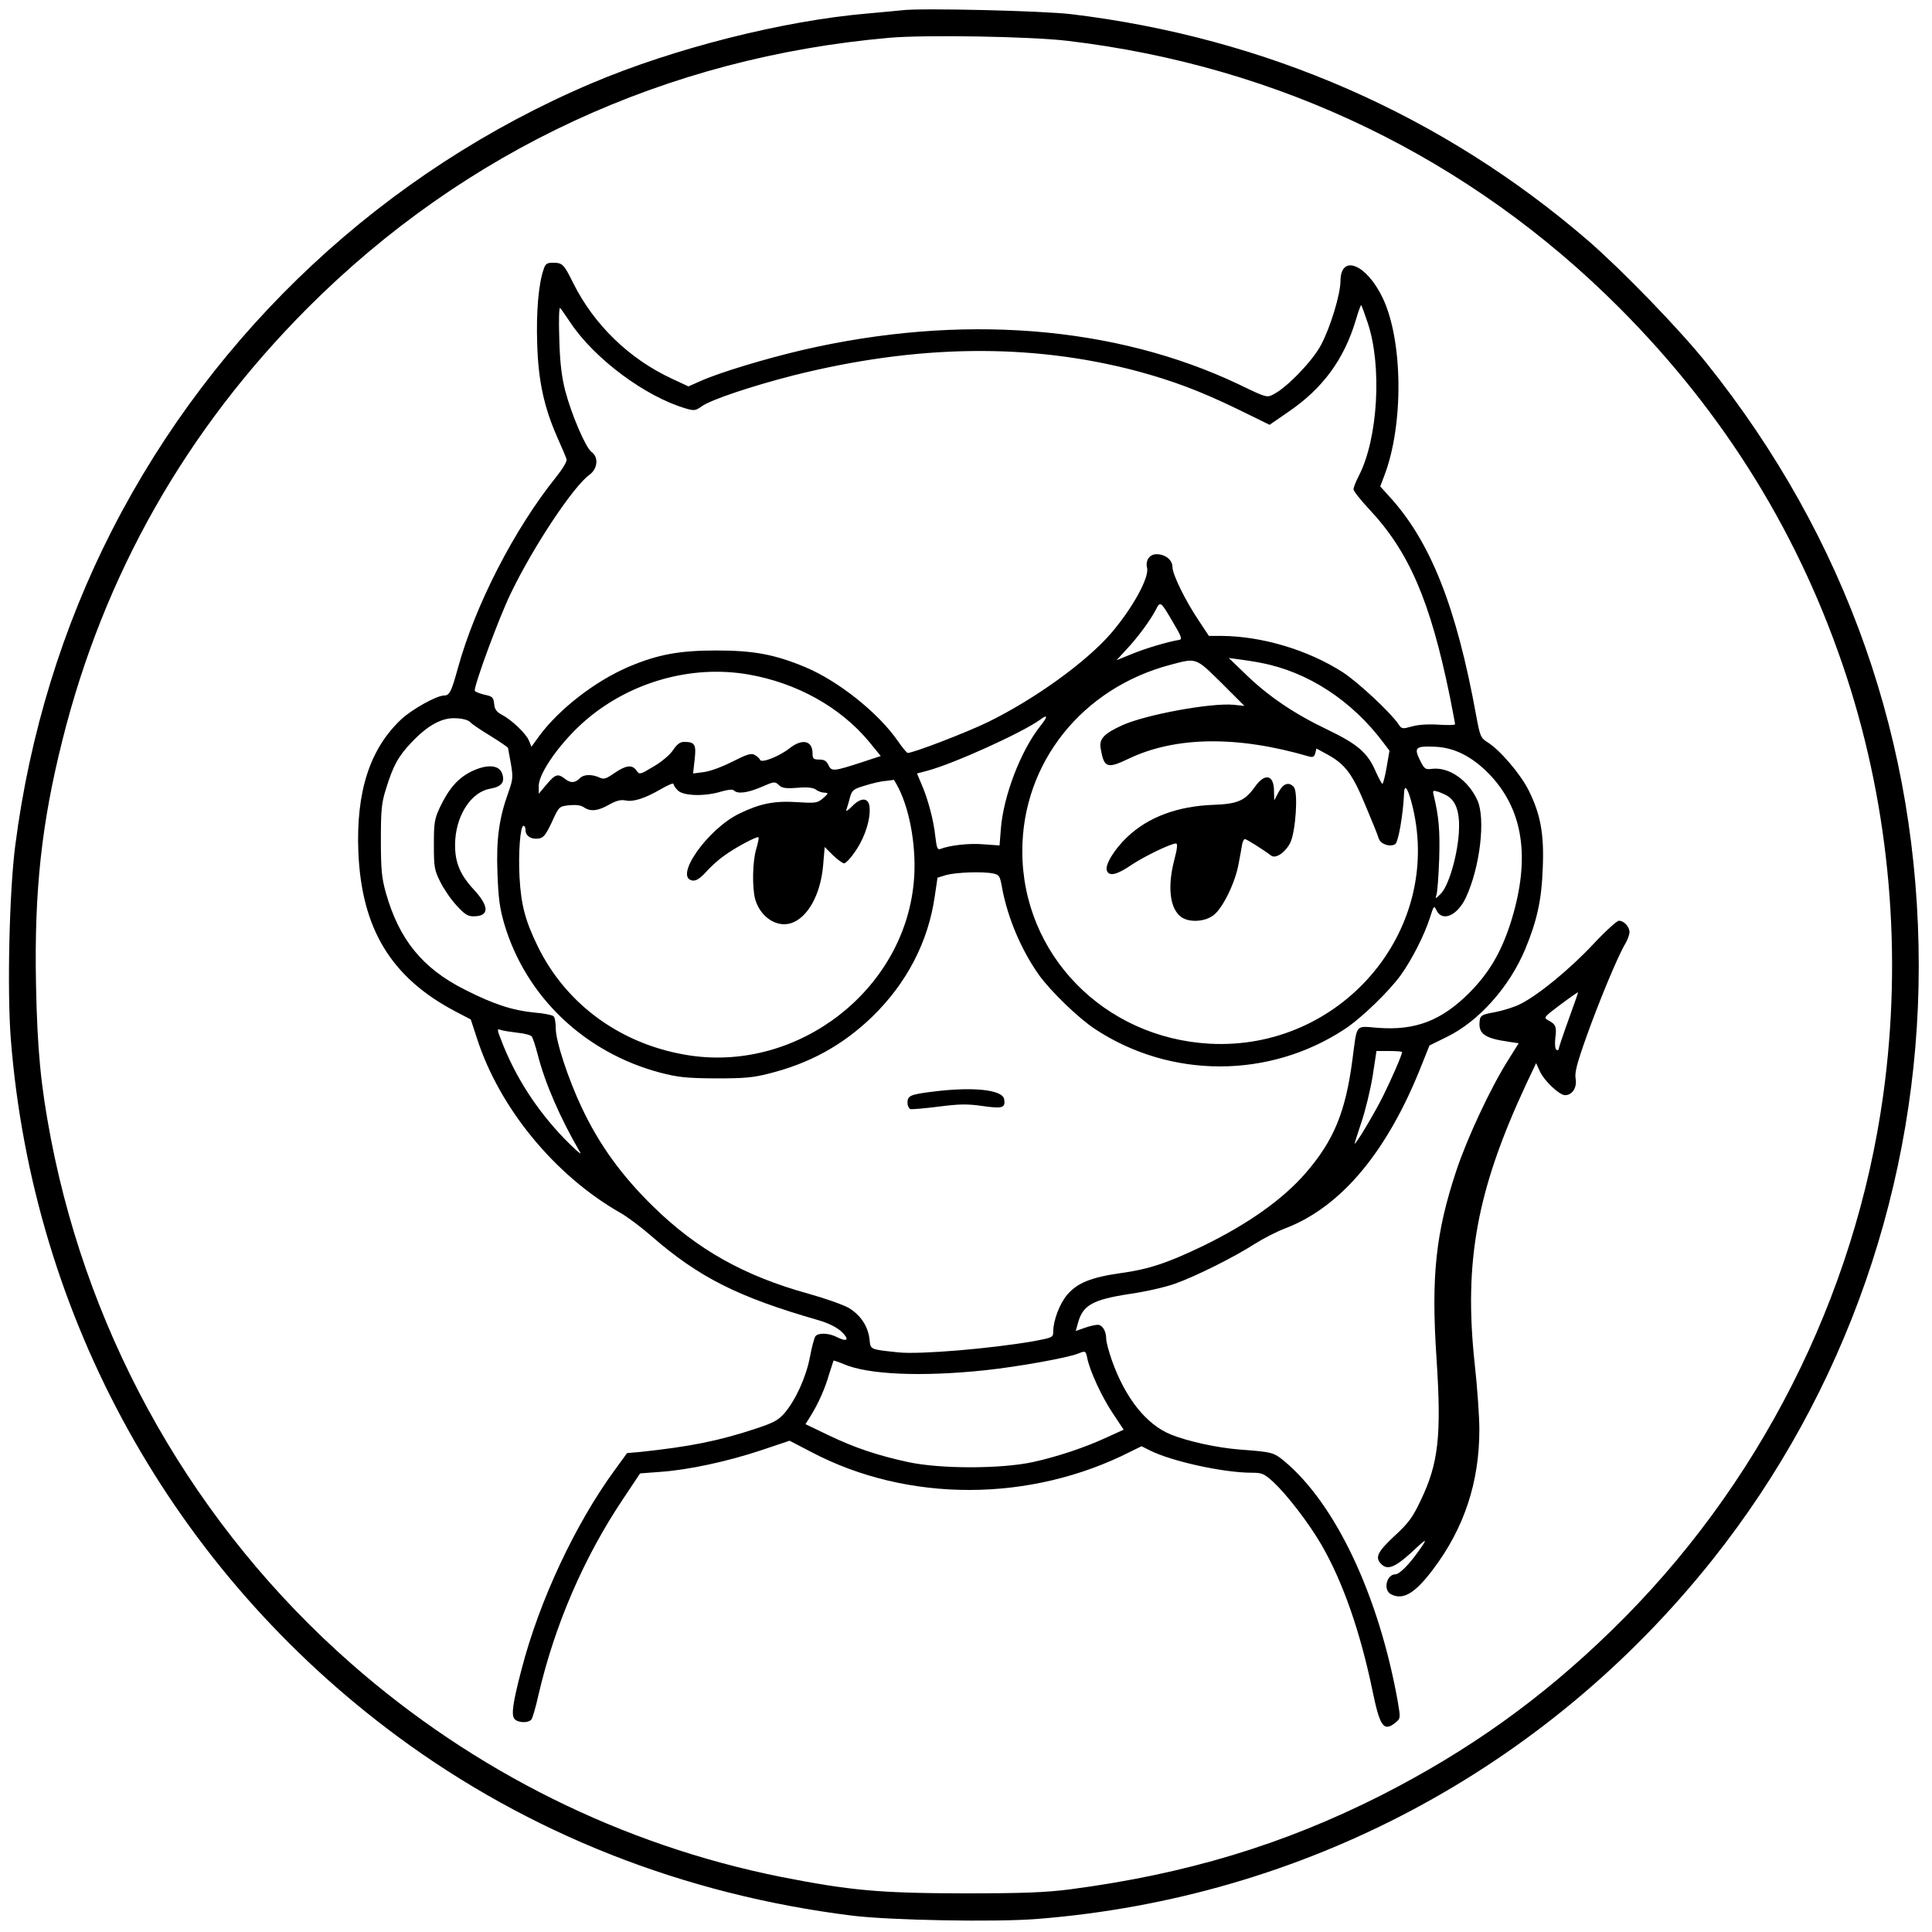
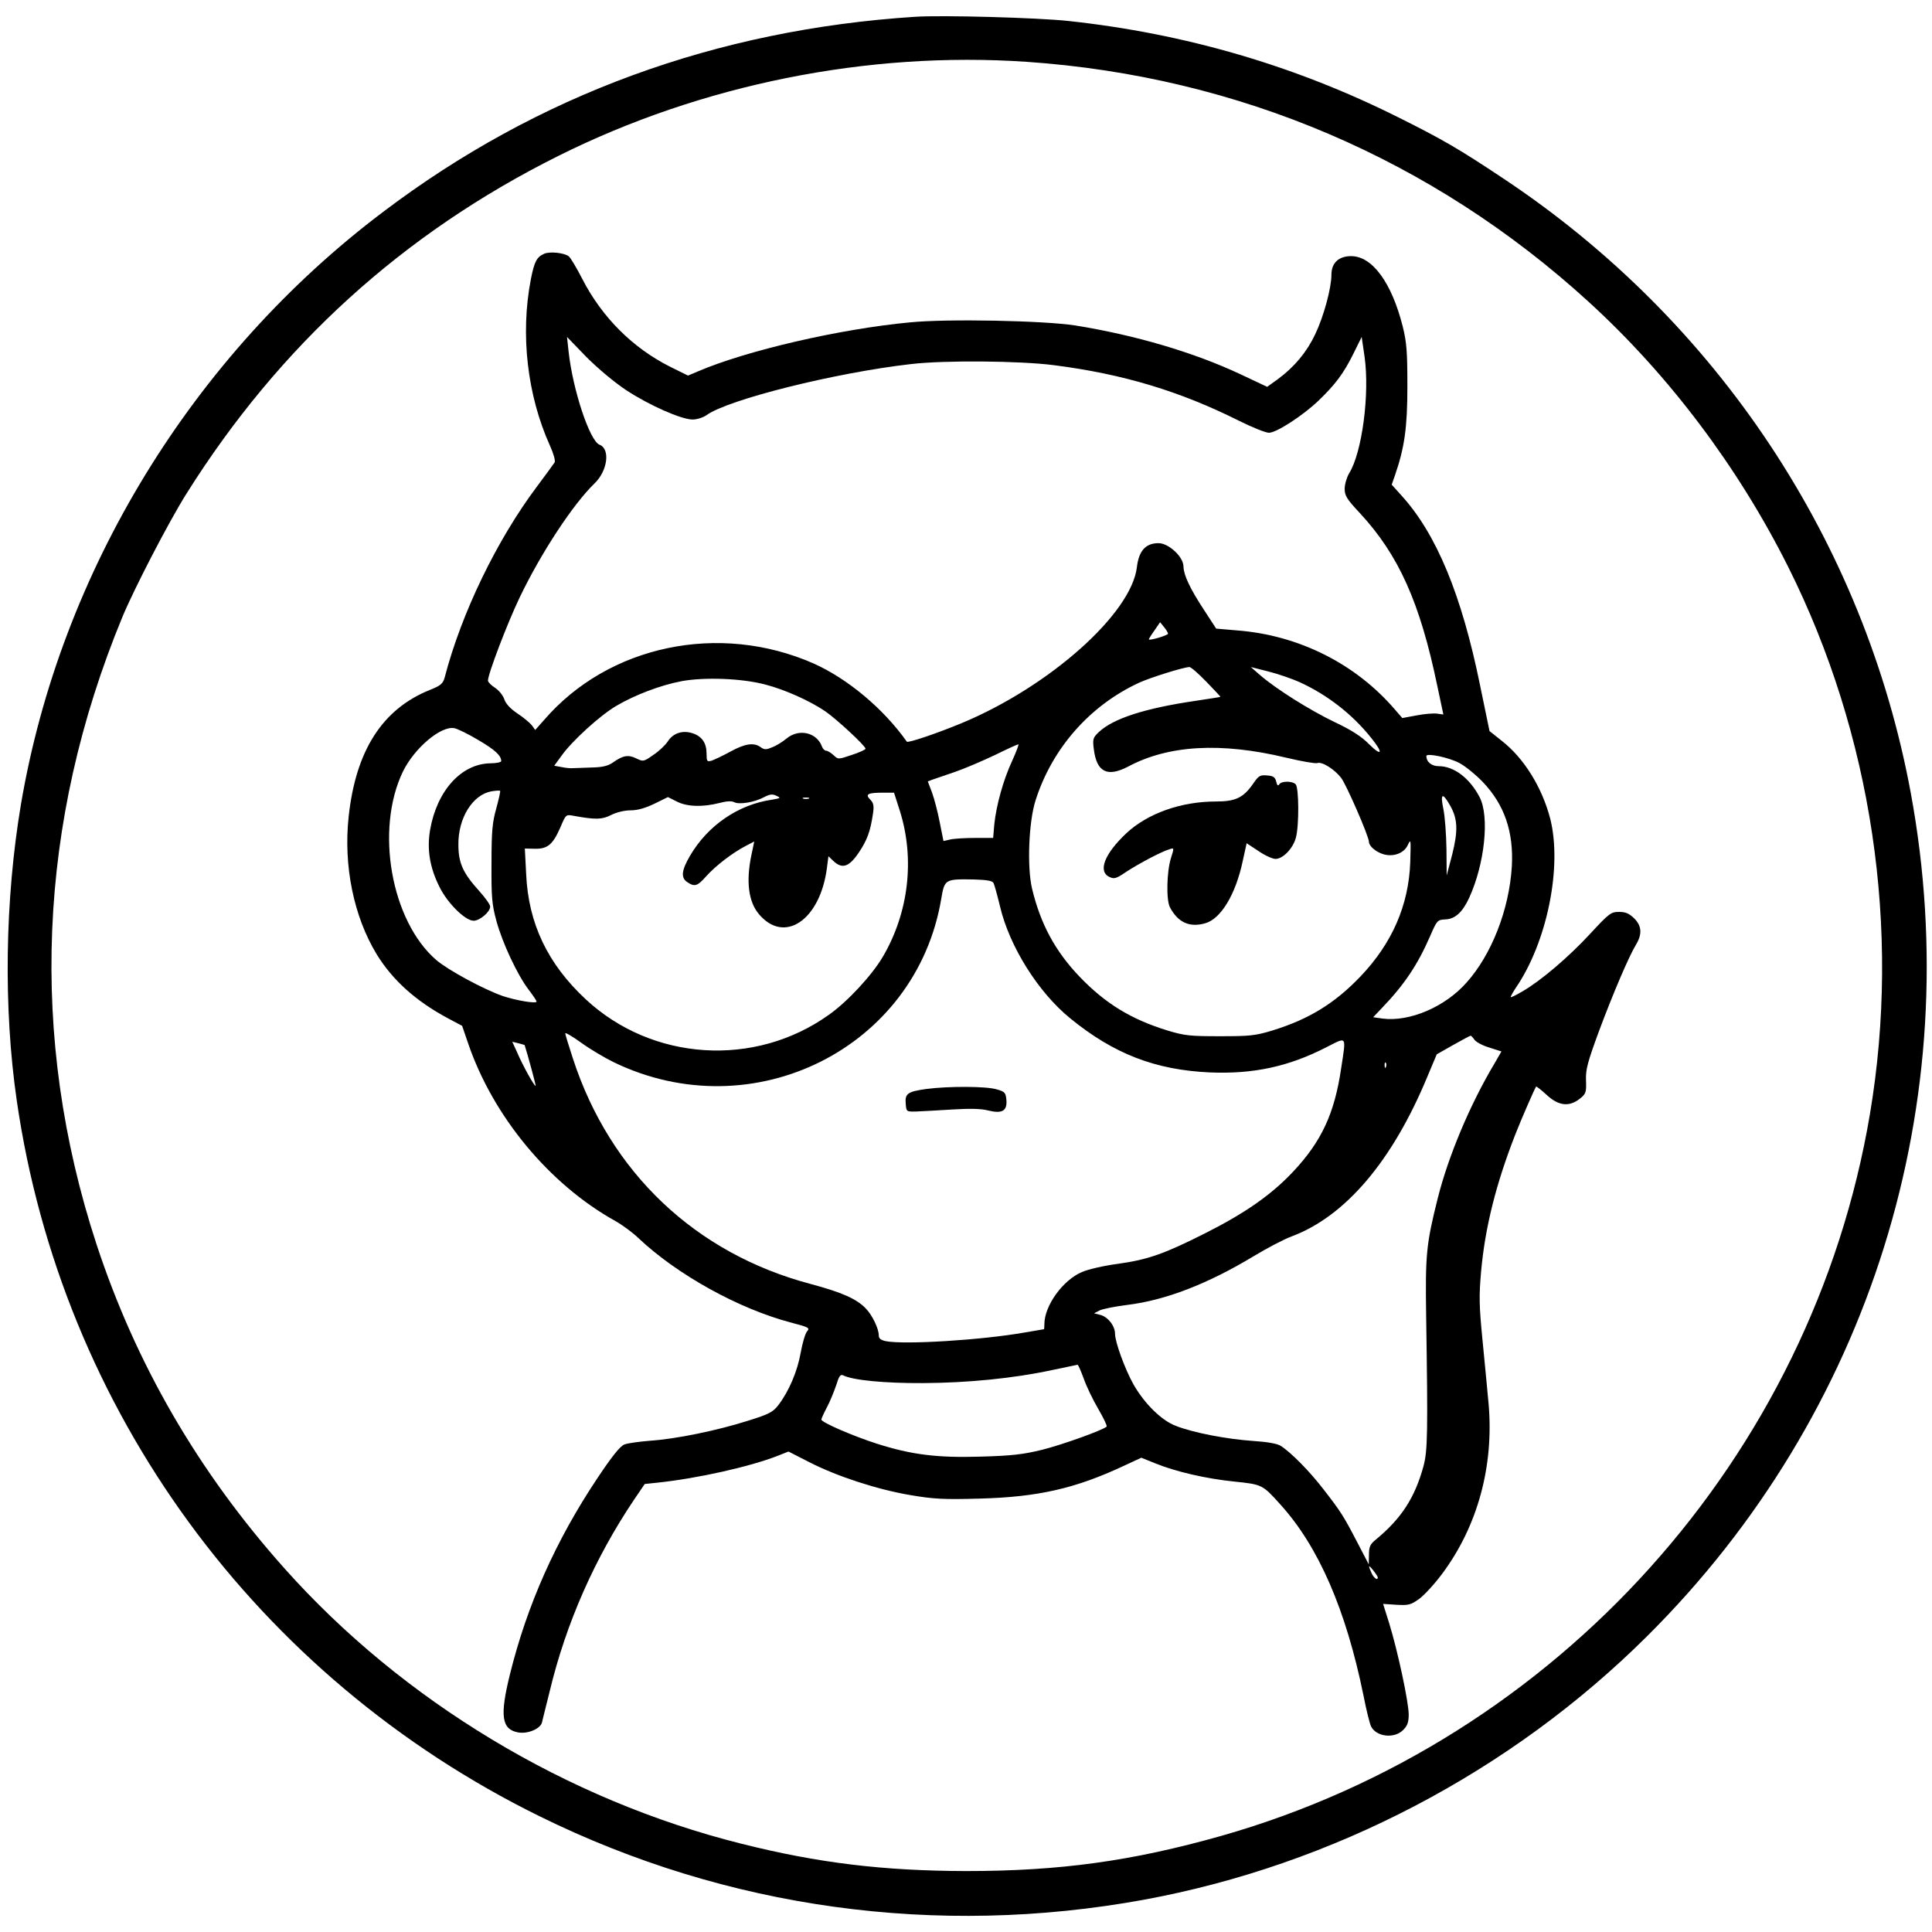
<svg xmlns="http://www.w3.org/2000/svg" version="1.0" width="875pt" height="875pt" viewBox="0 0 875 875" preserveAspectRatio="xMidYMid meet">
  <g transform="translate(0,875) scale(0.1,-0.1)" fill="#000000" stroke="none">
-     <path d="M4090 8704 c-19 -2 -91 -9 -160 -15 -385 -33 -877 -158 -1248 -315 -938 -398 -1710 -1117 -2174 -2024 -225 -440 -374 -924 -439 -1430 -27 -209 -37 -659 -20 -877 100 -1261 734 -2405 1751 -3157 597 -441 1297 -717 2060 -812 172 -21 648 -30 836 -15 1208 95 2304 678 3059 1626 605 760 935 1709 935 2689 0 1009 -327 1939 -960 2730 -123 154 -380 419 -535 554 -661 571 -1463 922 -2345 1028 -127 15 -671 28 -760 18z m745 -139 c958 -113 1823 -531 2500 -1210 478 -479 821 -1035 1029 -1672 196 -602 253 -1256 165 -1893 -127 -916 -565 -1778 -1231 -2425 -318 -310 -648 -545 -1043 -746 -443 -224 -884 -357 -1410 -426 -112 -14 -208 -18 -485 -18 -379 1 -510 13 -825 75 -717 144 -1389 477 -1945 966 -703 617 -1183 1458 -1360 2379 -46 242 -61 401 -67 700 -8 420 25 725 119 1100 187 750 560 1408 1112 1961 712 713 1623 1135 2636 1223 158 14 640 6 805 -14z" />
-     <path d="M2462 7530 c-23 -65 -34 -195 -29 -338 5 -168 31 -287 92 -425 20 -45 39 -89 41 -97 3 -9 -18 -44 -47 -80 -189 -235 -366 -579 -445 -865 -30 -109 -38 -125 -63 -125 -33 0 -143 -61 -193 -107 -143 -134 -206 -328 -195 -603 15 -348 149 -568 440 -721 l69 -36 28 -85 c101 -315 352 -621 648 -790 31 -17 95 -65 142 -106 215 -187 391 -276 756 -381 48 -14 83 -32 105 -52 38 -36 27 -49 -20 -25 -36 19 -85 21 -98 4 -5 -7 -17 -50 -25 -95 -18 -92 -64 -192 -114 -252 -29 -33 -49 -44 -127 -70 -171 -57 -303 -83 -529 -107 l-58 -5 -56 -77 c-179 -245 -342 -593 -422 -903 -40 -153 -47 -205 -32 -224 15 -18 64 -20 77 -2 5 6 20 57 32 112 73 314 204 619 382 885 l78 117 93 7 c127 9 303 47 456 98 l128 43 100 -52 c436 -229 991 -228 1445 3 l49 24 38 -19 c97 -49 333 -101 461 -101 47 0 56 -4 98 -42 62 -58 160 -185 217 -283 97 -167 177 -395 233 -667 33 -159 50 -183 104 -139 22 18 22 20 10 92 -86 483 -282 898 -515 1092 -48 39 -53 41 -201 52 -103 8 -235 37 -312 68 -111 45 -206 164 -267 335 -14 40 -26 84 -26 98 0 36 -17 64 -39 64 -10 0 -37 -6 -59 -14 l-40 -14 10 36 c22 81 66 106 236 132 70 10 162 31 203 46 94 33 273 123 361 180 38 24 101 57 142 72 253 98 462 350 616 742 l34 85 79 39 c144 70 284 227 355 398 53 128 74 222 79 364 7 157 -10 247 -64 355 -37 74 -131 184 -187 218 -30 19 -33 27 -50 118 -90 496 -208 793 -396 997 l-39 43 19 50 c88 231 84 612 -8 804 -73 153 -190 200 -191 77 0 -60 -45 -209 -88 -290 -37 -71 -153 -192 -214 -223 -31 -17 -32 -17 -158 44 -562 267 -1261 322 -1980 155 -166 -39 -372 -101 -459 -140 l-54 -24 -73 34 c-195 90 -355 245 -450 436 -42 85 -48 90 -92 90 -26 0 -33 -5 -41 -30z m3732 -241 c66 -195 47 -525 -39 -692 -14 -27 -25 -55 -25 -63 0 -8 31 -47 68 -87 183 -194 279 -416 368 -850 13 -66 24 -123 24 -127 0 -4 -34 -5 -75 -2 -45 3 -93 0 -120 -8 -44 -12 -47 -12 -62 11 -34 51 -182 189 -251 234 -159 102 -367 164 -552 165 l-55 0 -45 68 c-62 92 -120 211 -120 244 0 32 -32 58 -72 58 -32 0 -51 -28 -43 -62 11 -43 -66 -183 -163 -296 -112 -130 -345 -298 -557 -402 -99 -48 -338 -140 -364 -140 -4 0 -24 24 -44 53 -88 128 -270 273 -421 336 -137 57 -233 75 -401 75 -168 0 -266 -18 -398 -74 -152 -65 -314 -191 -404 -312 l-36 -50 -12 29 c-14 32 -79 94 -124 117 -22 12 -31 24 -33 48 -3 30 -7 34 -45 42 -24 6 -43 14 -43 18 0 33 111 333 163 440 102 212 284 486 357 538 37 27 42 80 9 103 -26 19 -90 167 -119 277 -16 63 -24 124 -27 235 -3 88 -1 146 4 140 5 -5 26 -36 47 -67 109 -163 338 -334 522 -388 38 -11 44 -10 71 9 40 30 229 93 417 141 558 140 1071 147 1553 20 160 -43 287 -90 456 -172 l147 -72 84 58 c156 106 253 237 307 418 11 38 22 68 24 66 2 -2 15 -37 29 -79z m-880 -1360 c36 -60 41 -75 27 -77 -51 -8 -155 -39 -215 -64 l-69 -28 44 48 c52 55 109 133 134 181 20 40 22 38 79 -60z m396 -181 c212 -40 412 -170 555 -361 l28 -37 -13 -75 c-7 -41 -16 -75 -19 -75 -3 0 -17 26 -31 57 -36 84 -82 123 -217 188 -151 72 -266 150 -367 247 l-81 78 45 -6 c25 -3 70 -10 100 -16z m-178 -91 l104 -104 -48 5 c-103 10 -401 -45 -506 -93 -83 -38 -105 -62 -97 -105 15 -88 29 -93 127 -46 212 101 492 105 816 10 18 -5 24 -2 29 15 l5 21 48 -26 c82 -45 114 -87 173 -229 30 -71 58 -140 61 -152 8 -26 51 -41 75 -26 14 9 36 134 40 231 2 48 20 18 40 -67 132 -563 -329 -1099 -919 -1068 -481 26 -850 405 -850 872 0 400 271 740 674 845 116 31 111 32 228 -83z m-2141 38 c218 -38 415 -148 544 -303 l54 -66 -82 -27 c-132 -43 -141 -44 -155 -14 -9 19 -19 25 -42 25 -26 0 -30 4 -30 28 0 58 -46 68 -103 24 -46 -37 -129 -70 -135 -53 -2 6 -13 16 -24 22 -16 9 -35 3 -102 -31 -47 -24 -103 -44 -130 -47 l-47 -6 7 63 c8 68 1 80 -47 80 -19 0 -32 -10 -50 -36 -13 -21 -52 -54 -88 -75 -63 -38 -65 -38 -78 -19 -20 28 -47 25 -100 -11 -39 -27 -48 -30 -69 -20 -33 15 -70 14 -86 -2 -23 -23 -42 -25 -67 -6 -34 27 -45 24 -85 -23 l-36 -43 0 36 c0 60 104 205 216 300 202 172 479 249 735 204z m1320 -234 c-88 -111 -166 -315 -178 -463 l-6 -77 -71 5 c-64 6 -154 -4 -197 -21 -13 -5 -17 5 -23 57 -7 71 -34 173 -64 240 l-19 45 46 12 c120 32 429 172 511 231 36 27 37 16 1 -29z m-2581 18 c8 -9 50 -37 93 -63 42 -26 77 -50 78 -54 1 -4 6 -36 13 -72 10 -59 9 -71 -11 -127 -43 -119 -56 -214 -50 -367 4 -114 10 -158 31 -231 98 -329 363 -582 706 -673 81 -21 118 -25 250 -26 129 0 170 3 243 22 184 46 333 128 466 256 157 152 256 341 285 550 l12 81 39 12 c43 12 164 17 213 7 28 -6 31 -11 41 -68 26 -137 87 -279 166 -391 52 -73 180 -197 255 -246 342 -225 788 -225 1130 0 75 49 203 173 255 246 52 73 106 181 131 258 18 57 18 58 31 32 27 -51 94 -21 132 60 64 137 90 357 52 441 -42 91 -128 151 -205 142 -32 -4 -35 -1 -56 41 -27 56 -18 63 70 59 86 -4 162 -42 238 -117 161 -162 196 -385 105 -676 -43 -136 -98 -230 -188 -321 -127 -127 -245 -172 -415 -159 -104 8 -93 22 -115 -145 -31 -236 -84 -365 -211 -512 -104 -120 -262 -232 -468 -332 -158 -76 -245 -105 -371 -122 -133 -19 -195 -44 -241 -97 -35 -41 -64 -118 -64 -168 0 -26 -3 -27 -87 -43 -196 -34 -516 -61 -613 -51 -133 14 -127 12 -132 60 -7 59 -41 110 -95 142 -25 14 -107 43 -182 64 -290 80 -504 200 -703 395 -144 141 -244 280 -323 447 -62 131 -118 302 -118 359 0 26 -4 52 -11 56 -6 5 -44 13 -85 16 -101 10 -186 38 -316 104 -191 96 -297 226 -357 437 -19 68 -23 104 -23 240 0 140 3 169 24 235 32 103 55 145 115 208 73 77 138 113 201 109 30 -1 56 -8 65 -18z m1939 -297 c55 -108 84 -286 69 -432 -47 -485 -520 -851 -1009 -781 -308 45 -563 227 -694 496 -56 115 -75 186 -82 311 -6 110 3 234 18 234 5 0 9 -8 9 -19 0 -26 24 -43 57 -39 24 3 33 13 62 74 33 72 33 72 79 77 31 3 53 0 66 -9 30 -21 65 -17 115 12 32 18 53 23 73 19 35 -8 87 8 161 51 31 18 57 29 57 24 0 -6 9 -19 20 -30 25 -25 122 -28 196 -5 31 9 52 11 58 5 17 -17 62 -11 125 16 57 25 61 25 78 9 14 -14 29 -17 83 -13 47 4 72 1 85 -8 10 -8 28 -14 39 -14 19 -1 19 -3 -6 -25 -26 -22 -33 -23 -116 -18 -104 7 -169 -6 -262 -51 -146 -70 -301 -292 -213 -304 15 -2 33 9 59 37 20 23 57 57 83 75 50 37 150 90 156 84 3 -2 -2 -26 -10 -53 -17 -56 -19 -173 -5 -227 23 -81 97 -130 163 -109 76 25 134 131 145 263 l7 82 37 -37 c21 -20 44 -37 51 -37 8 0 33 27 55 61 41 61 66 143 60 196 -5 42 -40 42 -79 1 -18 -18 -29 -25 -26 -16 3 9 11 34 16 55 10 35 15 39 68 55 32 10 74 20 93 21 19 2 36 5 37 5 2 1 11 -15 22 -36z m2487 -37 c41 -26 57 -80 51 -169 -8 -110 -48 -242 -83 -275 -22 -22 -25 -23 -19 -6 5 11 10 85 13 163 4 130 -1 192 -25 291 -5 21 -3 22 18 16 13 -4 33 -13 45 -20z m-4214 -1072 c32 -3 62 -11 66 -17 5 -6 17 -42 27 -81 33 -130 102 -289 193 -445 8 -14 -25 15 -73 64 -125 130 -222 280 -285 445 -19 48 -19 53 -4 47 10 -4 44 -9 76 -13z m4008 -88 c0 -12 -46 -118 -86 -199 -39 -78 -121 -216 -129 -216 -1 0 13 44 31 98 18 53 41 148 51 210 l17 112 58 0 c32 0 58 -2 58 -5z m-1426 -1385 c11 -57 66 -177 116 -251 l49 -74 -70 -32 c-105 -49 -229 -90 -342 -115 -146 -31 -418 -31 -563 0 -138 30 -241 64 -362 122 l-104 50 22 35 c37 59 67 128 85 191 10 32 19 60 20 62 1 1 22 -6 46 -16 111 -48 353 -58 639 -28 151 16 372 56 421 75 35 14 36 14 43 -19z" />
-     <path d="M5683 5186 c-44 -62 -77 -77 -186 -81 -164 -6 -296 -55 -392 -146 -58 -55 -102 -127 -92 -152 10 -27 44 -20 110 25 58 39 178 97 203 98 8 0 6 -23 -7 -72 -33 -125 -21 -225 32 -262 36 -25 106 -21 145 9 42 32 99 148 114 235 7 36 14 75 16 88 3 12 8 22 12 22 7 0 82 -47 119 -75 21 -16 65 15 87 59 24 50 36 227 16 251 -22 26 -48 17 -69 -22 l-20 -38 -1 41 c0 76 -41 85 -87 20z" />
-     <path d="M2133 5255 c-60 -30 -101 -78 -141 -162 -24 -52 -27 -69 -27 -168 0 -100 2 -115 28 -167 15 -31 48 -80 73 -107 37 -41 52 -51 78 -51 73 0 73 44 2 121 -68 73 -90 134 -84 228 9 118 76 215 158 229 52 9 68 30 54 69 -14 40 -70 43 -141 8z" />
-     <path d="M4225 3806 c-103 -13 -115 -18 -115 -51 0 -12 6 -25 13 -28 6 -2 64 3 127 11 94 12 130 13 199 3 91 -13 105 -9 99 30 -6 44 -141 58 -323 35z" />
-     <path d="M7215 4473 c-105 -112 -247 -229 -329 -270 -27 -14 -79 -30 -115 -37 -57 -10 -66 -15 -69 -35 -9 -62 19 -83 130 -99 l46 -7 -50 -80 c-79 -126 -183 -349 -232 -496 -94 -283 -115 -480 -90 -852 23 -350 9 -475 -72 -643 -37 -78 -55 -102 -119 -161 -77 -72 -89 -97 -59 -127 30 -30 66 -14 158 73 50 47 52 43 7 -19 -41 -58 -84 -100 -101 -100 -40 0 -57 -70 -21 -90 55 -29 109 3 191 112 141 186 210 395 210 633 0 57 -9 190 -21 297 -50 464 9 787 233 1268 l45 95 17 -37 c21 -45 89 -108 114 -108 33 0 55 35 48 74 -5 27 5 67 48 188 59 166 146 374 177 424 10 17 19 41 19 52 0 25 -25 52 -48 52 -9 0 -62 -48 -117 -107z m-110 -338 c-24 -66 -44 -126 -45 -133 0 -7 -5 -10 -11 -7 -6 5 -8 25 -5 54 7 51 2 62 -32 80 -22 12 -21 14 55 71 43 32 79 57 80 56 1 -1 -18 -55 -42 -121z" />
+     <path d="M4145 8674 c-900 -58 -1710 -354 -2409 -883 -865 -652 -1462 -1630 -1641 -2683 -73 -434 -80 -924 -19 -1343 203 -1402 1086 -2610 2368 -3241 848 -418 1799 -549 2736 -378 855 157 1663 580 2280 1194 1010 1004 1452 2420 1194 3818 -210 1137 -876 2141 -1849 2786 -195 130 -274 176 -471 274 -467 234 -966 380 -1495 437 -139 15 -571 27 -694 19z m505 -204 c959 -66 1839 -442 2545 -1087 364 -332 678 -750 903 -1199 380 -759 512 -1641 371 -2479 -261 -1552 -1415 -2837 -2939 -3270 -404 -114 -729 -159 -1155 -159 -374 1 -668 36 -1018 124 -790 198 -1533 646 -2068 1246 -391 438 -674 927 -852 1469 -307 938 -267 1910 117 2840 55 132 211 433 291 560 421 670 980 1178 1684 1529 649 324 1402 475 2121 426z" />
+     <path d="M2465 7601 c-34 -15 -45 -35 -61 -117 -48 -250 -16 -525 87 -753 16 -35 25 -68 21 -75 -4 -6 -39 -55 -79 -108 -182 -242 -343 -574 -419 -866 -8 -28 -17 -37 -68 -57 -215 -87 -335 -275 -367 -574 -24 -222 23 -452 127 -623 71 -116 177 -212 323 -290 l64 -34 27 -79 c113 -331 367 -638 667 -805 32 -18 78 -52 103 -76 175 -166 456 -322 693 -384 80 -21 86 -24 72 -40 -8 -9 -21 -53 -29 -98 -15 -84 -53 -173 -101 -236 -24 -31 -42 -41 -139 -71 -139 -44 -323 -82 -441 -90 -49 -4 -102 -11 -117 -17 -19 -7 -56 -53 -122 -152 -189 -283 -319 -575 -397 -891 -46 -187 -37 -247 37 -261 42 -8 99 15 108 43 2 10 19 75 36 145 74 308 205 603 381 865 l49 72 57 6 c182 19 422 73 546 122 l48 19 94 -48 c125 -64 305 -123 456 -149 107 -18 150 -21 319 -16 261 7 431 46 647 147 l82 38 62 -25 c93 -38 231 -70 359 -83 127 -13 128 -14 209 -104 173 -191 297 -477 376 -864 13 -67 29 -131 35 -142 25 -47 106 -55 145 -15 19 19 25 35 25 70 0 56 -50 289 -88 412 l-28 89 60 -4 c55 -3 65 -1 104 27 23 17 70 68 104 114 160 215 234 486 210 767 -6 63 -18 195 -28 293 -15 154 -16 197 -6 310 18 198 67 394 154 617 26 67 88 209 95 219 1 2 23 -15 48 -38 54 -50 102 -55 150 -17 28 22 30 29 28 83 -2 49 7 82 58 221 65 174 135 338 168 393 29 48 27 85 -8 120 -23 22 -39 29 -68 29 -37 0 -45 -6 -132 -100 -97 -105 -224 -213 -306 -260 -27 -16 -51 -28 -53 -26 -1 2 9 21 23 42 142 207 211 549 156 766 -37 142 -119 275 -221 354 l-54 43 -43 208 c-83 408 -197 684 -355 858 l-45 50 14 40 c44 127 57 217 57 405 0 156 -3 199 -21 271 -50 199 -138 319 -234 319 -56 0 -89 -31 -89 -84 0 -61 -35 -190 -74 -271 -38 -80 -94 -147 -167 -201 l-50 -36 -121 57 c-211 99 -475 177 -748 221 -142 22 -579 31 -749 14 -319 -30 -741 -128 -960 -222 l-45 -19 -81 40 c-169 85 -308 223 -398 398 -25 49 -53 96 -61 102 -20 16 -85 23 -111 12z m371 -618 c105 -69 250 -133 301 -133 19 0 48 9 63 20 99 71 583 192 925 231 150 18 496 15 649 -5 313 -40 570 -118 836 -251 60 -30 122 -55 137 -55 34 0 154 78 224 145 76 73 113 122 157 210 l39 79 13 -89 c24 -168 -11 -435 -70 -529 -11 -19 -20 -50 -20 -70 0 -31 10 -47 69 -110 176 -190 272 -405 350 -780 l28 -132 -29 4 c-15 2 -57 -1 -92 -8 l-65 -12 -33 38 c-178 208 -437 338 -717 359 l-93 8 -54 83 c-65 99 -93 159 -94 198 0 44 -67 106 -113 106 -58 0 -89 -34 -98 -108 -24 -210 -394 -540 -791 -706 -113 -47 -246 -92 -251 -85 -106 150 -268 285 -422 354 -427 188 -929 83 -1221 -256 l-40 -45 -16 22 c-10 12 -39 36 -65 53 -31 21 -52 43 -59 64 -6 18 -25 41 -42 52 -17 11 -31 25 -32 32 -1 28 87 259 144 378 97 202 241 421 338 515 60 57 73 157 23 176 -44 17 -121 248 -140 423 l-7 65 88 -91 c52 -52 127 -115 180 -150z m2454 -1103 c0 -7 -81 -32 -87 -26 -1 1 10 19 25 40 l26 38 18 -22 c10 -12 18 -26 18 -30z m173 -217 c36 -37 65 -68 64 -69 -1 -1 -51 -9 -112 -18 -231 -34 -373 -80 -439 -142 -26 -25 -28 -31 -22 -78 13 -103 61 -127 155 -78 183 98 421 111 714 41 70 -17 135 -28 143 -25 21 8 78 -28 108 -67 25 -33 126 -266 126 -290 0 -19 32 -46 66 -56 46 -13 93 5 110 42 14 30 14 25 11 -78 -7 -195 -82 -367 -226 -518 -117 -122 -233 -193 -398 -244 -79 -24 -104 -26 -238 -26 -134 0 -159 2 -238 26 -165 51 -281 122 -398 244 -111 116 -177 240 -215 399 -23 98 -15 303 16 399 75 236 246 430 469 533 50 23 197 69 227 71 7 1 41 -29 77 -66z m422 -2 c127 -58 240 -146 326 -254 55 -68 48 -85 -10 -28 -34 35 -79 64 -157 101 -111 53 -267 151 -339 214 l-40 35 79 -20 c44 -11 107 -33 141 -48z m-2420 -11 c89 -23 201 -73 272 -121 51 -35 183 -157 183 -170 0 -4 -28 -17 -62 -28 -62 -21 -62 -21 -83 -1 -12 11 -27 20 -33 20 -7 0 -15 8 -19 18 -23 65 -105 84 -161 37 -17 -14 -45 -32 -64 -39 -28 -12 -36 -12 -53 0 -30 22 -70 17 -137 -20 -35 -19 -73 -37 -85 -41 -21 -6 -23 -3 -23 32 0 48 -21 78 -63 92 -45 15 -88 1 -112 -36 -11 -17 -40 -45 -66 -62 -44 -31 -46 -31 -77 -16 -36 18 -61 14 -107 -19 -22 -15 -47 -21 -95 -22 -36 -1 -74 -3 -85 -3 -11 -1 -35 1 -52 5 l-33 6 33 45 c47 67 175 183 248 226 85 50 201 94 296 112 103 19 272 13 378 -15z m-1298 -252 c75 -44 103 -70 103 -95 0 -5 -22 -10 -49 -10 -132 -2 -242 -124 -273 -301 -15 -88 -2 -170 42 -258 36 -74 117 -154 155 -154 28 0 75 40 75 64 0 9 -22 40 -50 71 -73 81 -94 126 -94 210 -1 120 64 225 149 241 20 3 38 5 40 2 2 -2 -6 -37 -17 -78 -18 -63 -22 -103 -22 -250 -1 -153 2 -186 22 -260 27 -100 95 -245 146 -312 20 -26 36 -50 36 -54 0 -11 -93 5 -153 25 -88 31 -247 117 -301 163 -205 177 -278 591 -151 854 52 106 172 208 233 196 15 -3 64 -27 109 -54z m2417 -94 c-40 -86 -72 -201 -81 -289 l-5 -60 -82 0 c-44 0 -95 -3 -112 -7 l-31 -7 -17 85 c-9 47 -25 108 -35 135 l-19 50 21 8 c12 4 58 20 102 35 44 15 125 50 180 76 55 27 103 49 107 49 4 1 -9 -33 -28 -75z m2026 -10 c28 -15 74 -53 104 -84 100 -104 142 -228 133 -385 -12 -195 -92 -399 -205 -525 -98 -111 -259 -179 -381 -163 l-42 6 39 41 c102 106 162 196 218 324 32 74 34 76 69 78 44 1 78 31 109 98 70 153 93 368 47 456 -45 86 -116 140 -185 140 -32 0 -56 19 -56 46 0 15 104 -7 150 -32z m-3115 -166 c-152 -22 -290 -117 -370 -254 -38 -65 -42 -98 -14 -118 35 -24 47 -20 87 25 43 48 120 107 178 137 l40 21 -13 -62 c-25 -120 -13 -211 34 -267 115 -137 277 -28 308 208 l7 54 22 -21 c40 -38 71 -28 115 37 39 58 53 97 65 179 5 34 2 47 -13 62 -24 24 -11 31 59 31 l49 0 26 -81 c69 -218 41 -461 -76 -661 -49 -84 -160 -204 -245 -264 -336 -240 -800 -210 -1101 70 -173 161 -260 344 -270 567 l-6 116 46 -1 c57 -1 81 19 115 97 25 59 25 59 61 52 100 -18 128 -17 169 4 24 12 60 21 88 21 32 0 66 10 108 30 l61 30 40 -20 c46 -24 117 -26 192 -7 33 9 57 10 68 4 22 -12 91 -1 134 22 27 14 39 16 57 7 22 -10 20 -11 -21 -18z m3073 -27 c34 -60 36 -113 9 -221 l-25 -95 -1 120 c-1 66 -7 148 -14 181 -15 72 -4 77 31 15z m-2905 32 c-7 -2 -19 -2 -25 0 -7 3 -2 5 12 5 14 0 19 -2 13 -5z m837 -383 c4 -8 17 -55 29 -105 43 -182 173 -389 318 -507 197 -161 386 -234 633 -245 196 -8 356 26 527 114 95 48 90 56 67 -96 -30 -204 -89 -331 -218 -468 -98 -104 -215 -186 -395 -277 -188 -95 -262 -121 -399 -140 -62 -8 -135 -25 -162 -37 -87 -37 -170 -153 -170 -236 0 -13 -1 -23 -2 -23 -2 0 -41 -7 -88 -15 -193 -34 -543 -56 -629 -39 -22 5 -31 12 -31 26 0 30 -29 91 -58 121 -41 44 -109 74 -251 112 -521 138 -908 505 -1076 1020 -19 58 -35 110 -35 115 0 5 33 -14 73 -43 40 -29 106 -68 147 -88 631 -305 1370 64 1483 741 15 88 17 89 146 87 63 -2 86 -6 91 -17z m2177 -708 c6 -10 36 -27 67 -36 l56 -18 -30 -52 c-112 -187 -210 -421 -258 -611 -53 -211 -57 -257 -53 -535 8 -525 7 -610 -12 -680 -39 -143 -100 -237 -215 -332 -27 -22 -32 -33 -32 -70 l-1 -43 -52 100 c-63 121 -74 138 -153 240 -62 81 -148 168 -194 197 -16 10 -62 18 -125 22 -118 8 -270 37 -349 68 -65 24 -143 101 -193 189 -38 68 -83 191 -83 228 0 36 -32 77 -67 86 l-28 7 25 13 c14 7 70 18 125 25 173 21 365 95 575 222 58 35 134 75 169 88 244 91 457 341 616 725 l42 100 74 42 c41 23 76 42 79 42 3 1 10 -7 17 -17z m-4301 -25 c13 -40 52 -183 50 -185 -5 -4 -59 93 -84 152 l-22 48 28 -7 c15 -4 27 -7 28 -8z m3901 -99 c-3 -8 -6 -5 -6 6 -1 11 2 17 5 13 3 -3 4 -12 1 -19z m-1369 -1411 c12 -35 42 -97 66 -138 24 -41 41 -77 38 -80 -17 -16 -197 -81 -292 -105 -86 -21 -136 -27 -277 -31 -197 -6 -314 8 -473 59 -106 34 -250 96 -250 109 0 4 11 29 25 55 14 26 32 71 42 100 13 42 19 51 32 45 43 -22 188 -36 361 -35 202 1 408 21 585 59 61 13 112 23 115 24 3 1 15 -27 28 -62z m1332 -901 c0 -16 -18 -3 -28 19 -17 37 -15 41 8 12 11 -14 20 -28 20 -31z" />
+     <path d="M5675 5200 c-44 -63 -79 -80 -169 -80 -157 0 -309 -54 -405 -144 -99 -93 -130 -173 -76 -198 22 -10 31 -7 78 25 57 37 157 90 194 101 21 7 21 6 6 -41 -19 -61 -22 -190 -4 -223 37 -69 90 -92 161 -71 70 21 136 130 168 280 l18 82 53 -35 c29 -20 64 -36 78 -36 33 0 79 47 92 96 15 54 14 227 -1 242 -16 16 -65 15 -74 0 -6 -9 -10 -5 -14 12 -5 20 -13 26 -41 28 -32 3 -39 -1 -64 -38z" />
+     <path d="M4195 3818 c-85 -12 -97 -21 -93 -67 3 -36 3 -36 48 -35 25 1 97 5 161 9 81 5 131 4 163 -4 64 -16 88 -3 84 47 -3 33 -7 38 -43 48 -47 15 -221 15 -320 2z" />
  </g>
</svg>
